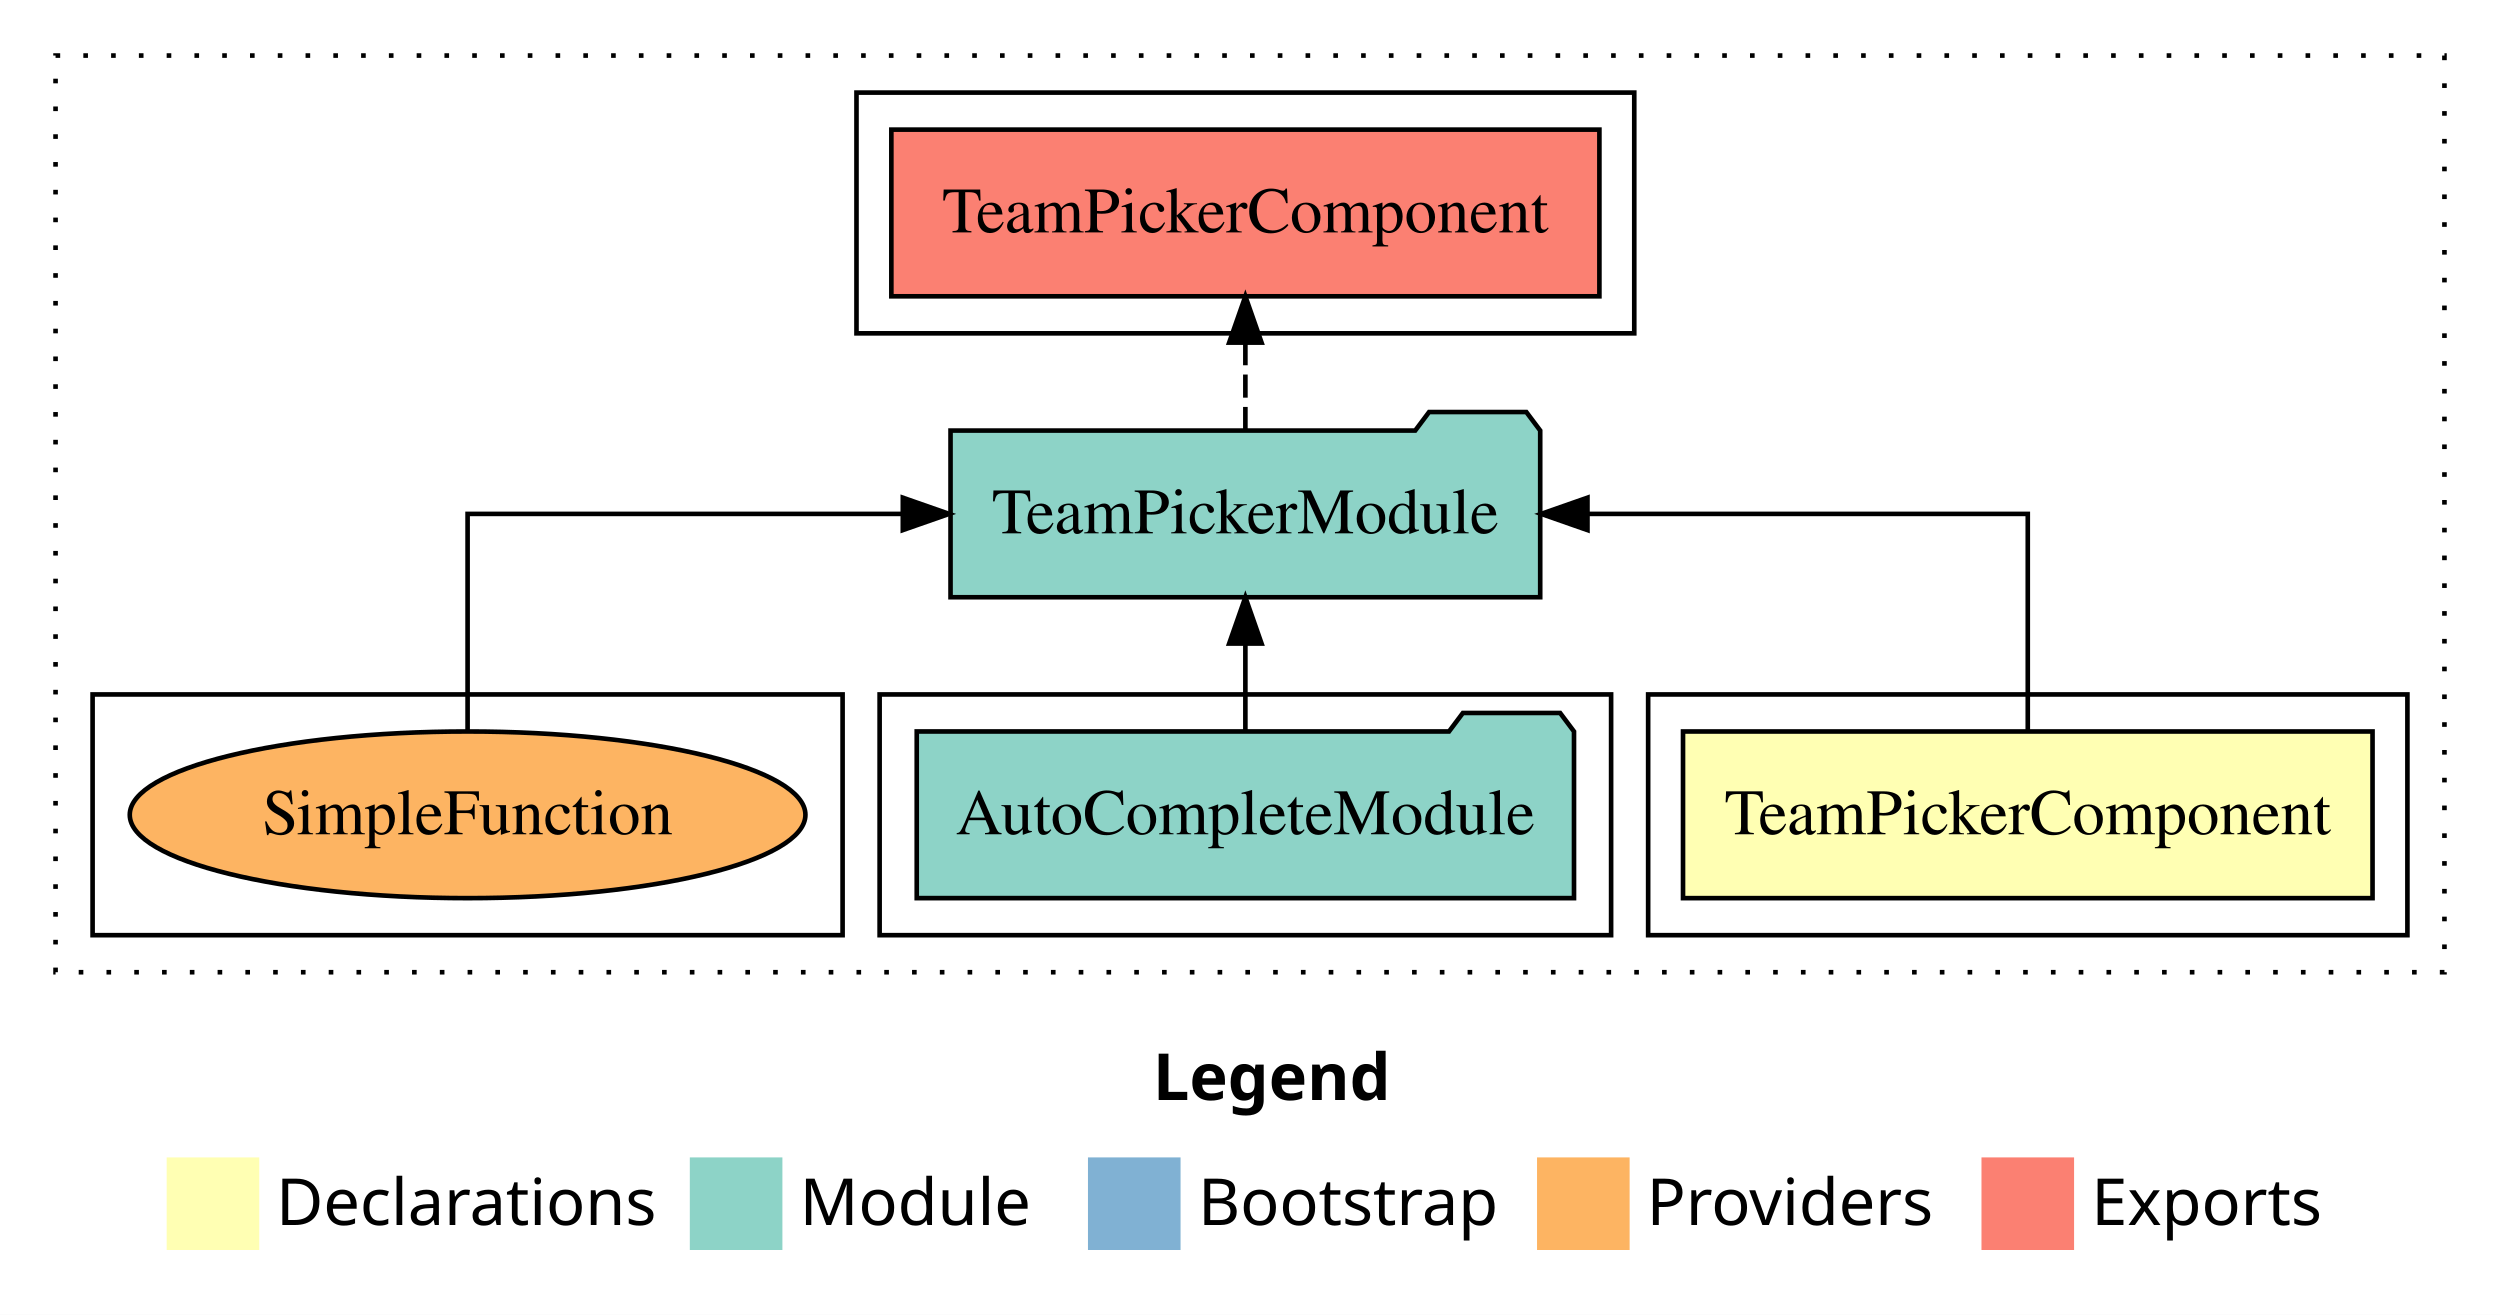
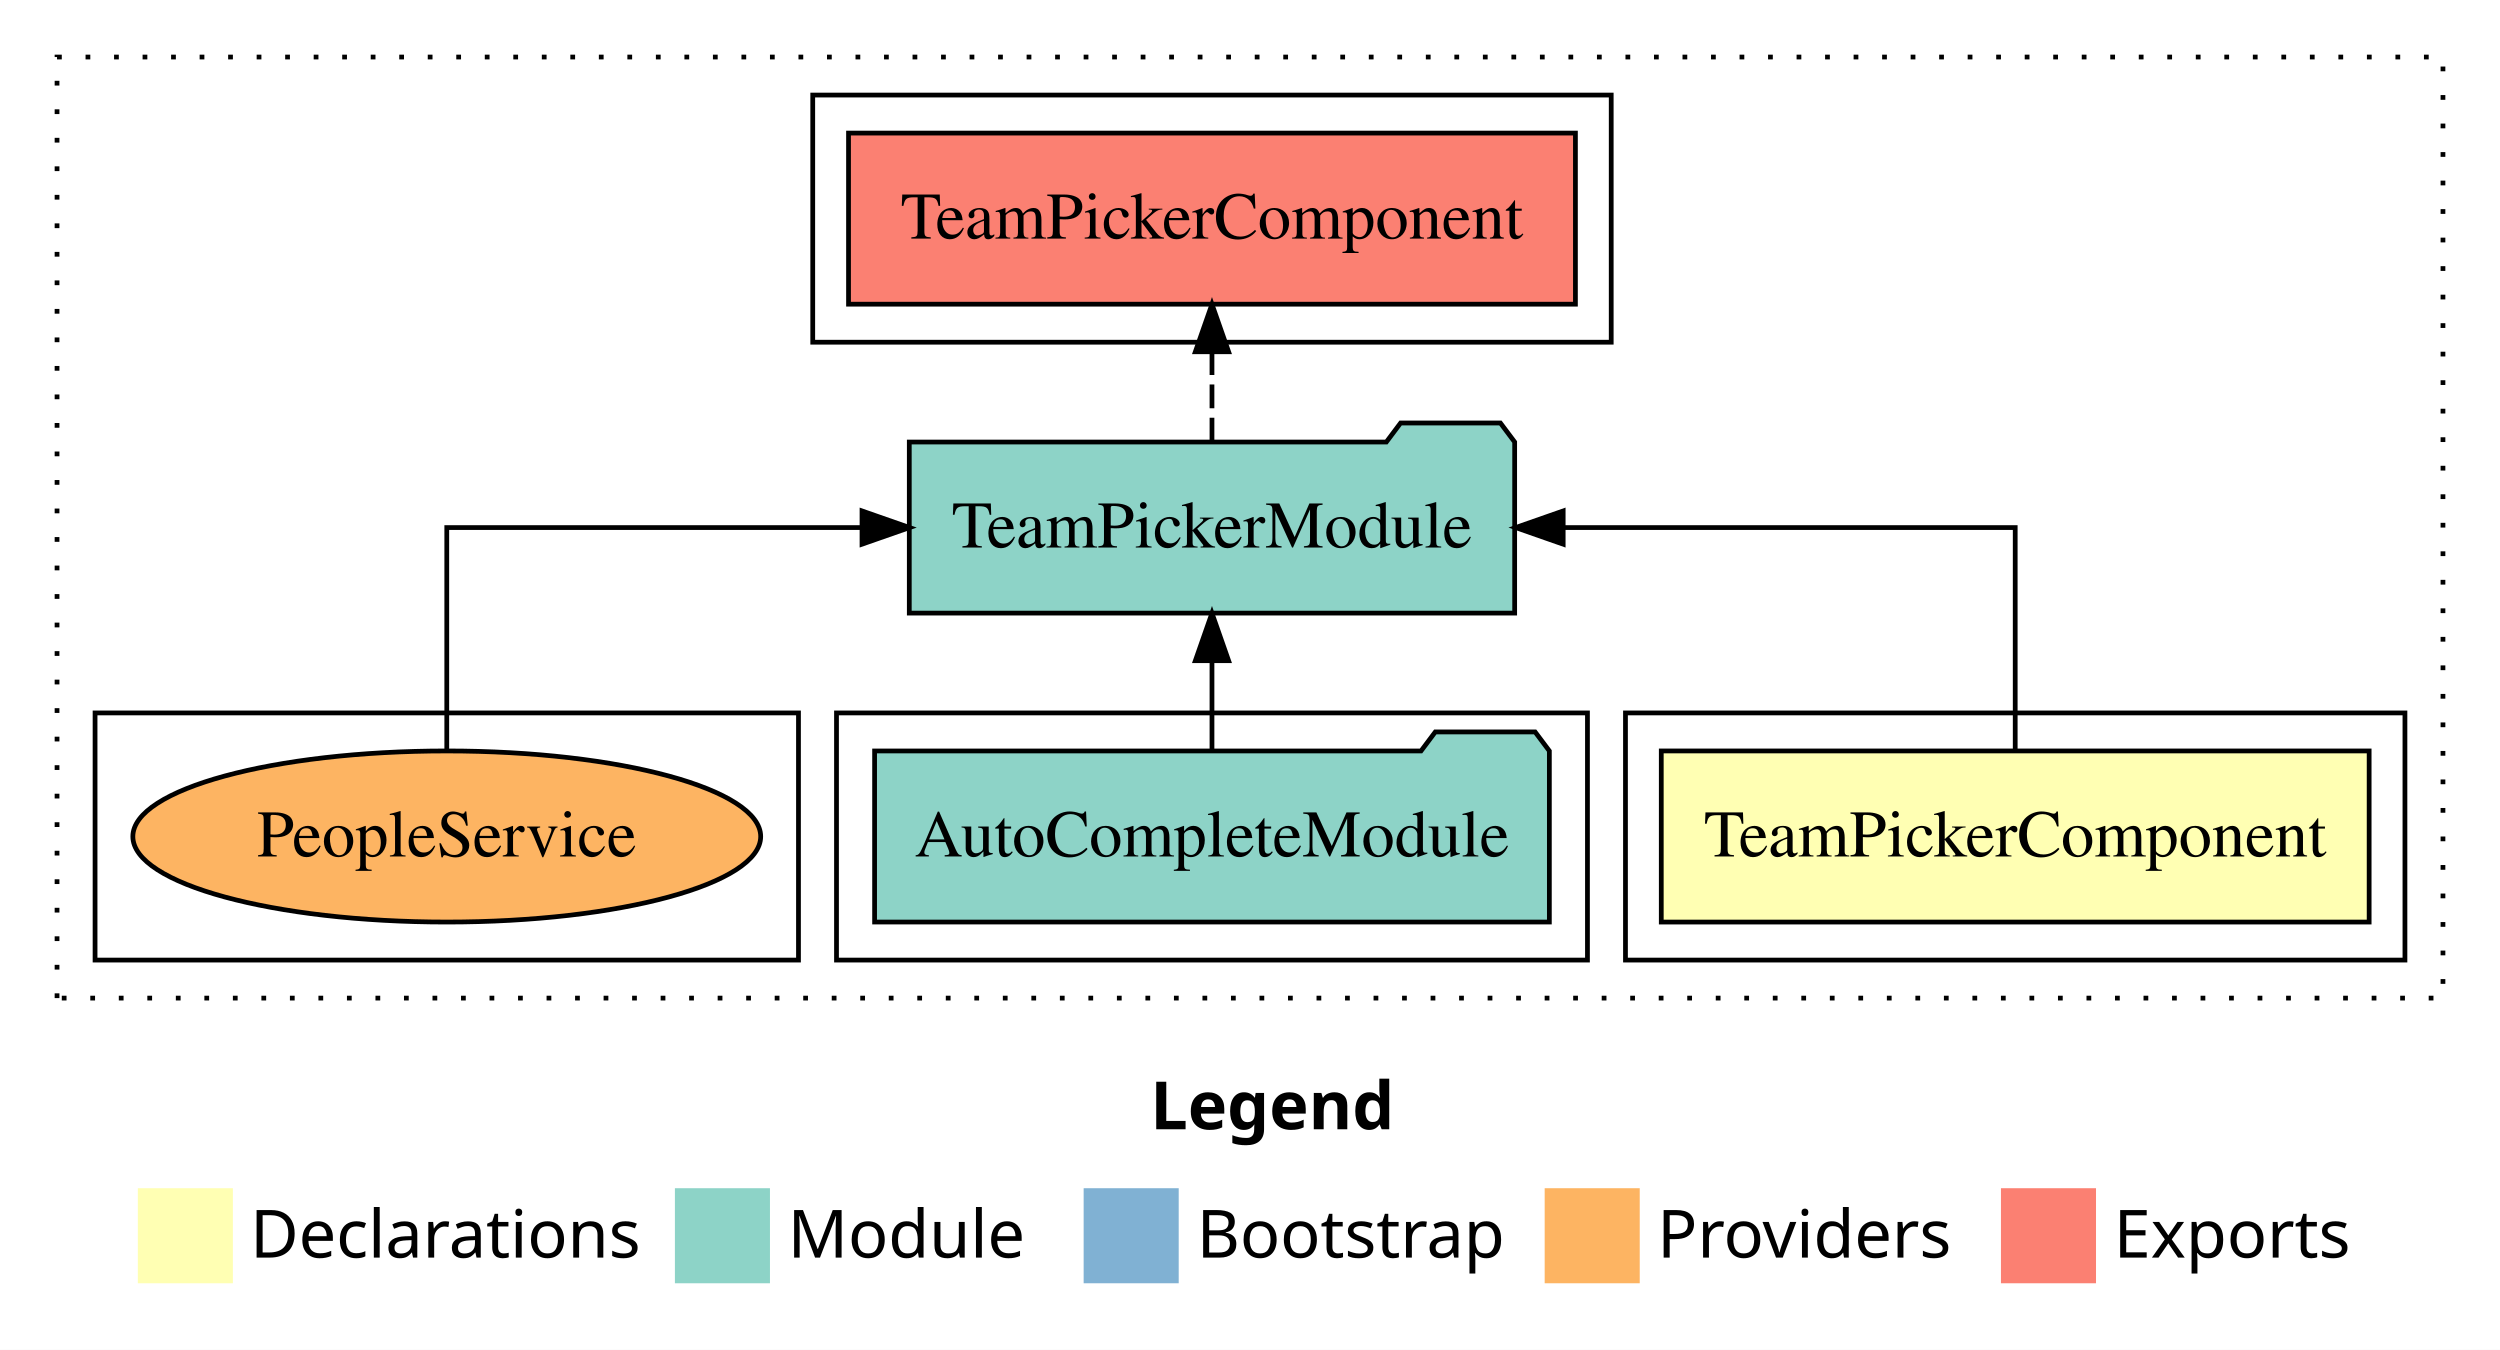
- <svg xmlns="http://www.w3.org/2000/svg" width="540pt" height="284pt" viewBox="0.00 0.00 540.00 284.00">
+ <svg xmlns="http://www.w3.org/2000/svg" width="526pt" height="284pt" viewBox="0.00 0.00 526.00 284.00">
  <g id="graph0" class="graph" transform="scale(1 1) rotate(0) translate(4 280)">
-     <polygon fill="#ffffff" stroke="transparent" points="-4,4 -4,-280 536,-280 536,4 -4,4" />
-     <text text-anchor="start" x="245.009" y="-42.4" font-family="sans-serif" font-weight="bold" font-size="14.00" fill="#000000">Legend</text>
-     <polygon fill="#ffffb3" stroke="transparent" points="32,-10 32,-30 52,-30 52,-10 32,-10" />
-     <text text-anchor="start" x="55.629" y="-15.4" font-family="sans-serif" font-size="14.00" fill="#000000">  Declarations</text>
-     <polygon fill="#8dd3c7" stroke="transparent" points="145,-10 145,-30 165,-30 165,-10 145,-10" />
-     <text text-anchor="start" x="168.725" y="-15.4" font-family="sans-serif" font-size="14.00" fill="#000000">  Module</text>
-     <polygon fill="#80b1d3" stroke="transparent" points="231,-10 231,-30 251,-30 251,-10 231,-10" />
-     <text text-anchor="start" x="254.781" y="-15.4" font-family="sans-serif" font-size="14.00" fill="#000000">  Bootstrap</text>
-     <polygon fill="#fdb462" stroke="transparent" points="328,-10 328,-30 348,-30 348,-10 328,-10" />
-     <text text-anchor="start" x="351.673" y="-15.4" font-family="sans-serif" font-size="14.00" fill="#000000">  Providers</text>
-     <polygon fill="#fb8072" stroke="transparent" points="424,-10 424,-30 444,-30 444,-10 424,-10" />
-     <text text-anchor="start" x="447.726" y="-15.4" font-family="sans-serif" font-size="14.00" fill="#000000">  Exports</text>
+     <polygon fill="#ffffff" stroke="transparent" points="-4,4 -4,-280 522,-280 522,4 -4,4" />
+     <text text-anchor="start" x="238.009" y="-42.4" font-family="sans-serif" font-weight="bold" font-size="14.00" fill="#000000">Legend</text>
+     <polygon fill="#ffffb3" stroke="transparent" points="25,-10 25,-30 45,-30 45,-10 25,-10" />
+     <text text-anchor="start" x="48.629" y="-15.4" font-family="sans-serif" font-size="14.00" fill="#000000">  Declarations</text>
+     <polygon fill="#8dd3c7" stroke="transparent" points="138,-10 138,-30 158,-30 158,-10 138,-10" />
+     <text text-anchor="start" x="161.725" y="-15.4" font-family="sans-serif" font-size="14.00" fill="#000000">  Module</text>
+     <polygon fill="#80b1d3" stroke="transparent" points="224,-10 224,-30 244,-30 244,-10 224,-10" />
+     <text text-anchor="start" x="247.781" y="-15.4" font-family="sans-serif" font-size="14.00" fill="#000000">  Bootstrap</text>
+     <polygon fill="#fdb462" stroke="transparent" points="321,-10 321,-30 341,-30 341,-10 321,-10" />
+     <text text-anchor="start" x="344.673" y="-15.4" font-family="sans-serif" font-size="14.00" fill="#000000">  Providers</text>
+     <polygon fill="#fb8072" stroke="transparent" points="417,-10 417,-30 437,-30 437,-10 417,-10" />
+     <text text-anchor="start" x="440.726" y="-15.4" font-family="sans-serif" font-size="14.00" fill="#000000">  Exports</text>
    <g id="clust1" class="cluster">
-       <polygon fill="none" stroke="#000000" stroke-dasharray="1,5" points="8,-70 8,-268 524,-268 524,-70 8,-70" />
+       <polygon fill="none" stroke="#000000" stroke-dasharray="1,5" points="8,-70 8,-268 510,-268 510,-70 8,-70" />
    </g>
    <g id="clust2" class="cluster">
-       <polygon fill="none" stroke="#000000" points="352,-78 352,-130 516,-130 516,-78 352,-78" />
+       <polygon fill="none" stroke="#000000" points="338,-78 338,-130 502,-130 502,-78 338,-78" />
    </g>
    <g id="clust4" class="cluster">
-       <polygon fill="none" stroke="#000000" points="186,-78 186,-130 344,-130 344,-78 186,-78" />
+       <polygon fill="none" stroke="#000000" points="172,-78 172,-130 330,-130 330,-78 172,-78" />
    </g>
    <g id="clust5" class="cluster">
-       <polygon fill="none" stroke="#000000" points="181,-208 181,-260 349,-260 349,-208 181,-208" />
+       <polygon fill="none" stroke="#000000" points="167,-208 167,-260 335,-260 335,-208 167,-208" />
    </g>
    <g id="clust7" class="cluster">
-       <polygon fill="none" stroke="#000000" points="16,-78 16,-130 178,-130 178,-78 16,-78" />
+       <polygon fill="none" stroke="#000000" points="16,-78 16,-130 164,-130 164,-78 16,-78" />
    </g>
    <g id="node1" class="node">
-       <polygon fill="#ffffb3" stroke="#000000" points="508.468,-122 359.532,-122 359.532,-86 508.468,-86 508.468,-122" />
-       <text text-anchor="middle" x="434" y="-99.8" font-family="Times,serif" font-size="14.00" fill="#000000">TeamPickerComponent</text>
+       <polygon fill="#ffffb3" stroke="#000000" points="494.468,-122 345.532,-122 345.532,-86 494.468,-86 494.468,-122" />
+       <text text-anchor="middle" x="420" y="-99.8" font-family="Times,serif" font-size="14.00" fill="#000000">TeamPickerComponent</text>
    </g>
    <g id="node2" class="node">
-       <polygon fill="#8dd3c7" stroke="#000000" points="328.685,-187 325.685,-191 304.685,-191 301.685,-187 201.315,-187 201.315,-151 328.685,-151 328.685,-187" />
-       <text text-anchor="middle" x="265" y="-164.8" font-family="Times,serif" font-size="14.00" fill="#000000">TeamPickerModule</text>
+       <polygon fill="#8dd3c7" stroke="#000000" points="314.685,-187 311.685,-191 290.685,-191 287.685,-187 187.315,-187 187.315,-151 314.685,-151 314.685,-187" />
+       <text text-anchor="middle" x="251" y="-164.8" font-family="Times,serif" font-size="14.00" fill="#000000">TeamPickerModule</text>
    </g>
    <g id="edge1" class="edge">
-       <path fill="none" stroke="#000000" d="M434,-122.106C434,-141.339 434,-169 434,-169 434,-169 338.892,-169 338.892,-169" />
-       <polygon fill="#000000" stroke="#000000" points="338.892,-165.5 328.892,-169 338.892,-172.5 338.892,-165.5" />
+       <path fill="none" stroke="#000000" d="M420,-122.106C420,-141.339 420,-169 420,-169 420,-169 324.892,-169 324.892,-169" />
+       <polygon fill="#000000" stroke="#000000" points="324.892,-165.5 314.892,-169 324.892,-172.5 324.892,-165.5" />
    </g>
    <g id="node4" class="node">
-       <polygon fill="#fb8072" stroke="#000000" points="341.469,-252 188.531,-252 188.531,-216 341.469,-216 341.469,-252" />
-       <text text-anchor="middle" x="265" y="-229.8" font-family="Times,serif" font-size="14.00" fill="#000000">TeamPickerComponent </text>
+       <polygon fill="#fb8072" stroke="#000000" points="327.469,-252 174.531,-252 174.531,-216 327.469,-216 327.469,-252" />
+       <text text-anchor="middle" x="251" y="-229.8" font-family="Times,serif" font-size="14.00" fill="#000000">TeamPickerComponent </text>
    </g>
    <g id="edge3" class="edge">
-       <path fill="none" stroke="#000000" stroke-dasharray="5,2" d="M265,-187.106C265,-187.106 265,-205.991 265,-205.991" />
-       <polygon fill="#000000" stroke="#000000" points="261.5,-205.991 265,-215.991 268.5,-205.991 261.5,-205.991" />
+       <path fill="none" stroke="#000000" stroke-dasharray="5,2" d="M251,-187.106C251,-187.106 251,-205.991 251,-205.991" />
+       <polygon fill="#000000" stroke="#000000" points="247.5,-205.991 251,-215.991 254.5,-205.991 247.5,-205.991" />
    </g>
    <g id="node3" class="node">
-       <polygon fill="#8dd3c7" stroke="#000000" points="335.985,-122 332.985,-126 311.985,-126 308.985,-122 194.015,-122 194.015,-86 335.985,-86 335.985,-122" />
-       <text text-anchor="middle" x="265" y="-99.8" font-family="Times,serif" font-size="14.00" fill="#000000">AutoCompleteModule</text>
+       <polygon fill="#8dd3c7" stroke="#000000" points="321.985,-122 318.985,-126 297.985,-126 294.985,-122 180.015,-122 180.015,-86 321.985,-86 321.985,-122" />
+       <text text-anchor="middle" x="251" y="-99.8" font-family="Times,serif" font-size="14.00" fill="#000000">AutoCompleteModule</text>
    </g>
    <g id="edge2" class="edge">
-       <path fill="none" stroke="#000000" d="M265,-122.106C265,-122.106 265,-140.991 265,-140.991" />
-       <polygon fill="#000000" stroke="#000000" points="261.5,-140.991 265,-150.991 268.5,-140.991 261.5,-140.991" />
+       <path fill="none" stroke="#000000" d="M251,-122.106C251,-122.106 251,-140.991 251,-140.991" />
+       <polygon fill="#000000" stroke="#000000" points="247.5,-140.991 251,-150.991 254.5,-140.991 247.5,-140.991" />
    </g>
    <g id="node5" class="node">
-       <ellipse fill="#fdb462" stroke="#000000" cx="97" cy="-104" rx="72.972" ry="18" />
-       <text text-anchor="middle" x="97" y="-99.8" font-family="Times,serif" font-size="14.00" fill="#000000">SimpleFunction</text>
+       <ellipse fill="#fdb462" stroke="#000000" cx="90" cy="-104" rx="66.049" ry="18" />
+       <text text-anchor="middle" x="90" y="-99.8" font-family="Times,serif" font-size="14.00" fill="#000000">PeopleService</text>
    </g>
    <g id="edge4" class="edge">
-       <path fill="none" stroke="#000000" d="M97,-122.106C97,-141.339 97,-169 97,-169 97,-169 191.007,-169 191.007,-169" />
-       <polygon fill="#000000" stroke="#000000" points="191.007,-172.5 201.007,-169 191.007,-165.5 191.007,-172.5" />
+       <path fill="none" stroke="#000000" d="M90,-122.106C90,-141.339 90,-169 90,-169 90,-169 177.369,-169 177.369,-169" />
+       <polygon fill="#000000" stroke="#000000" points="177.369,-172.5 187.369,-169 177.369,-165.5 177.369,-172.5" />
    </g>
  </g>
</svg>
